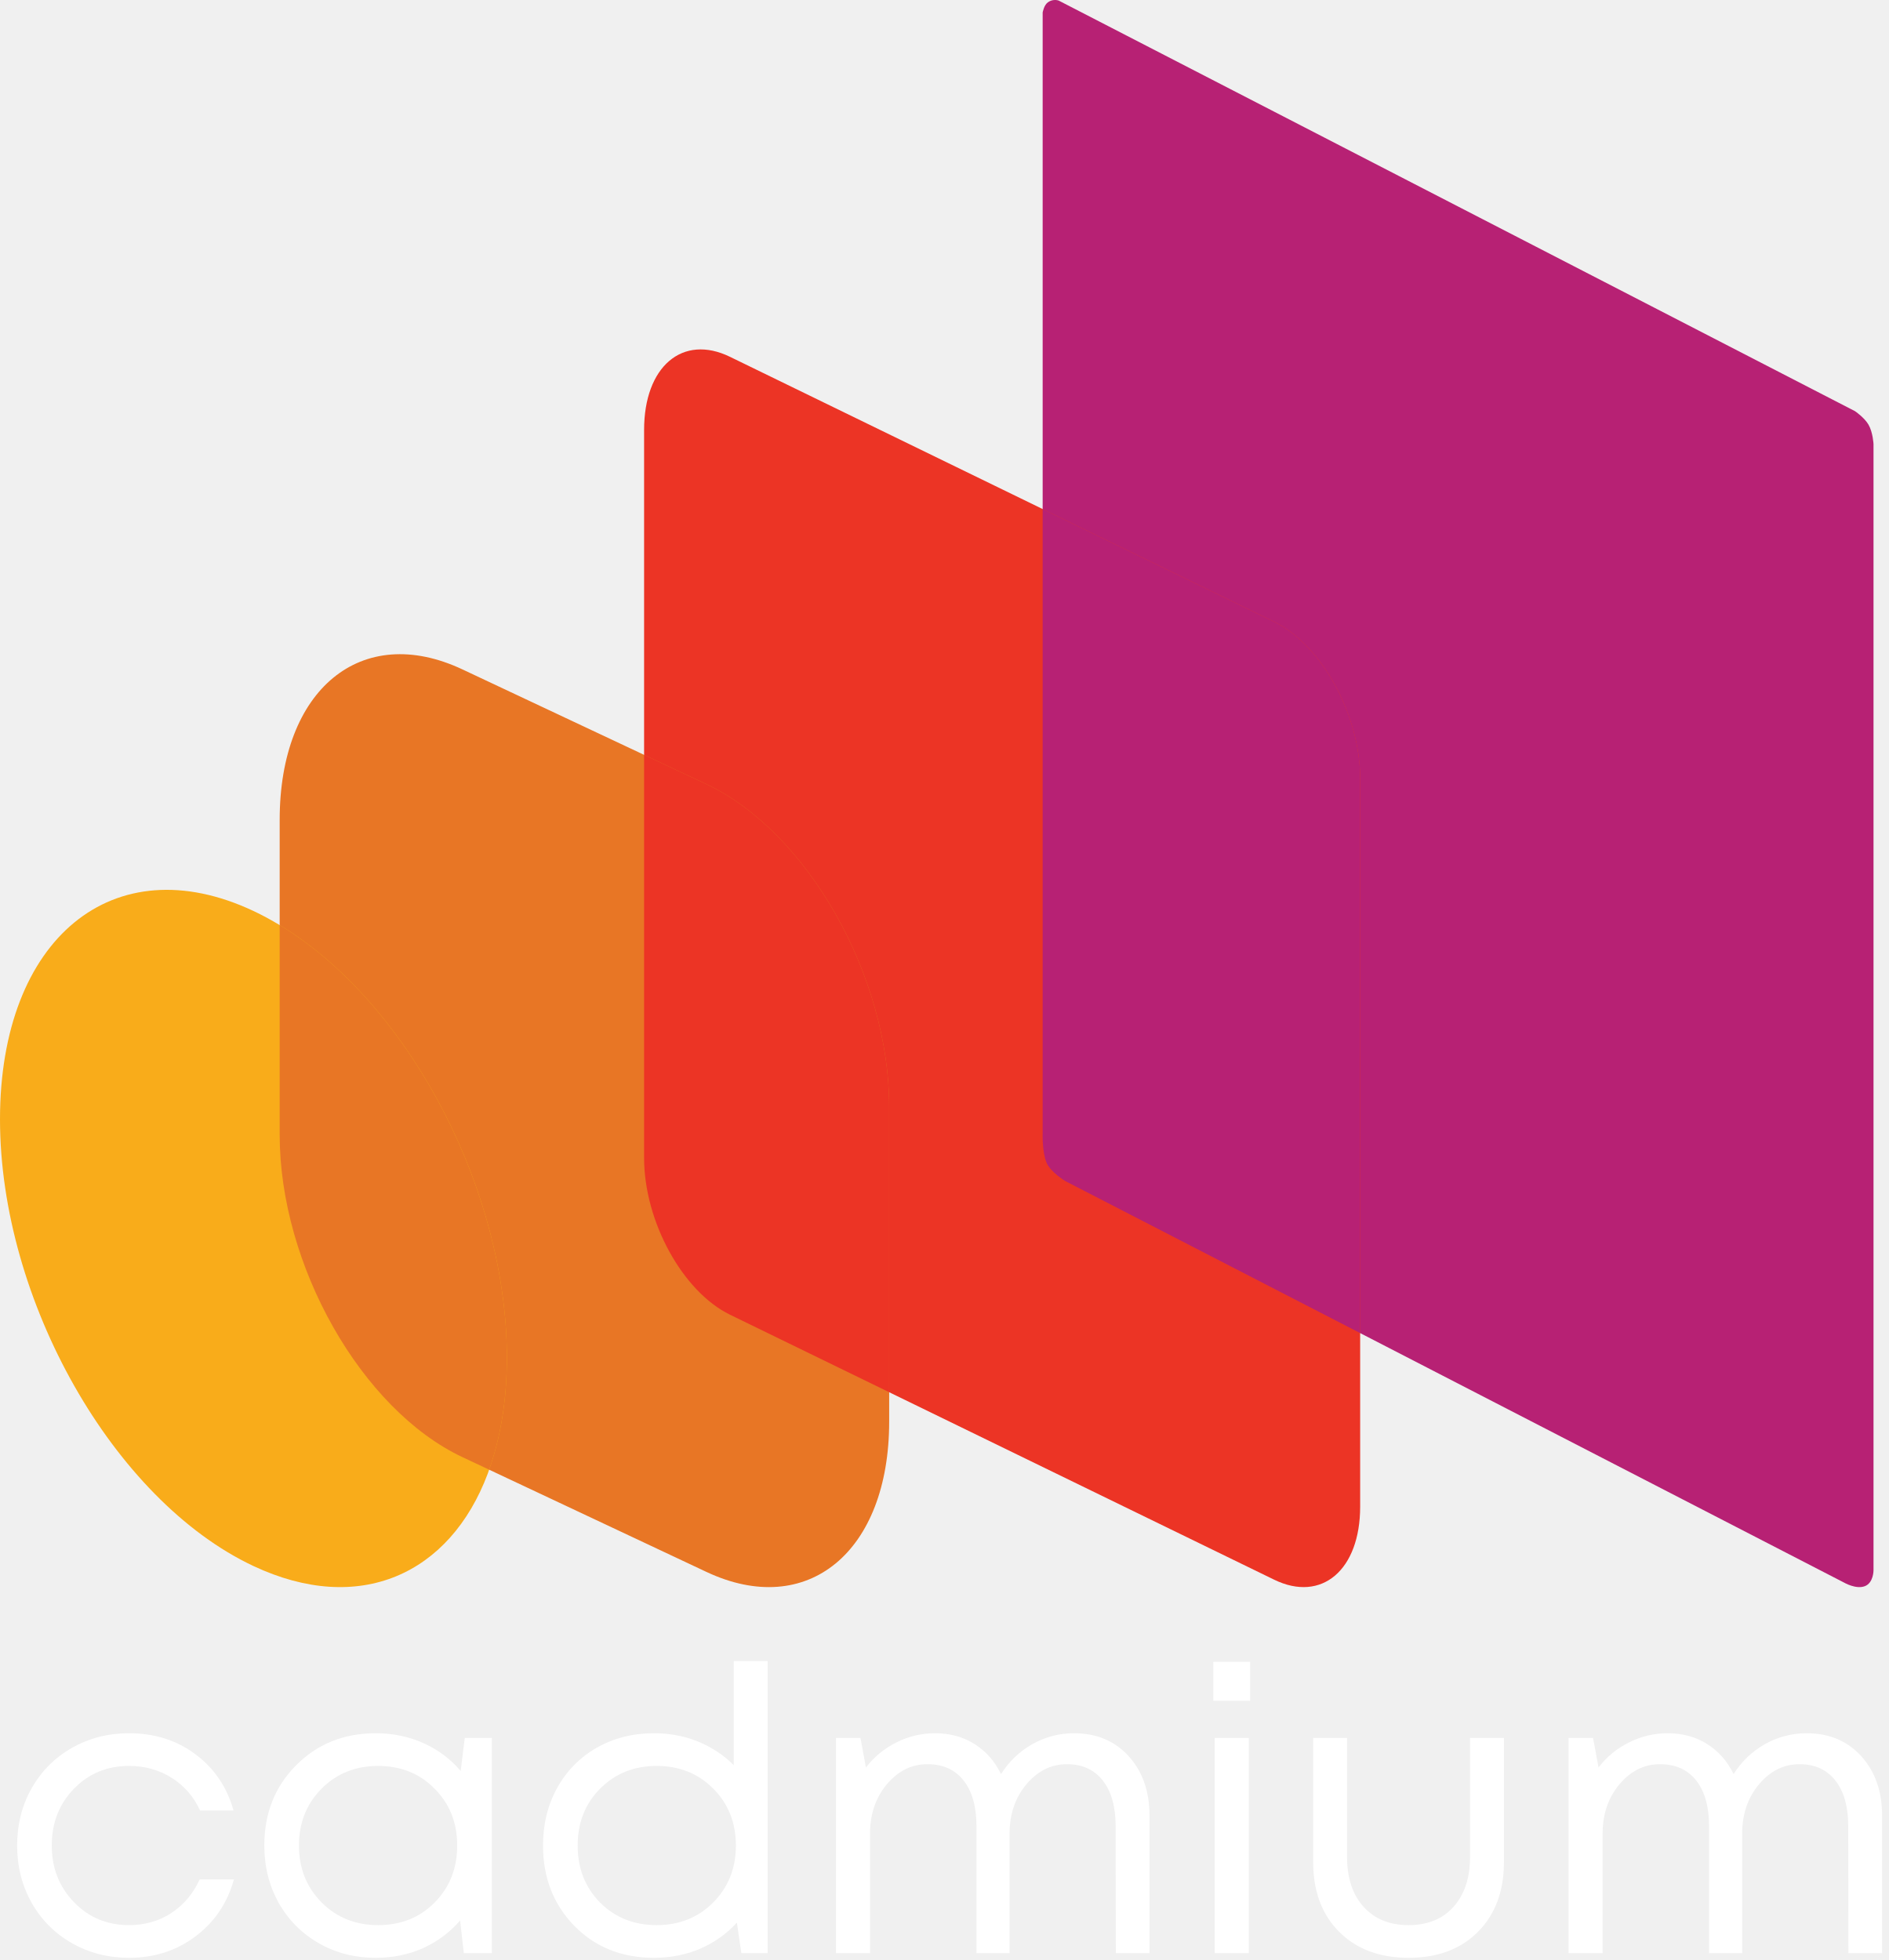
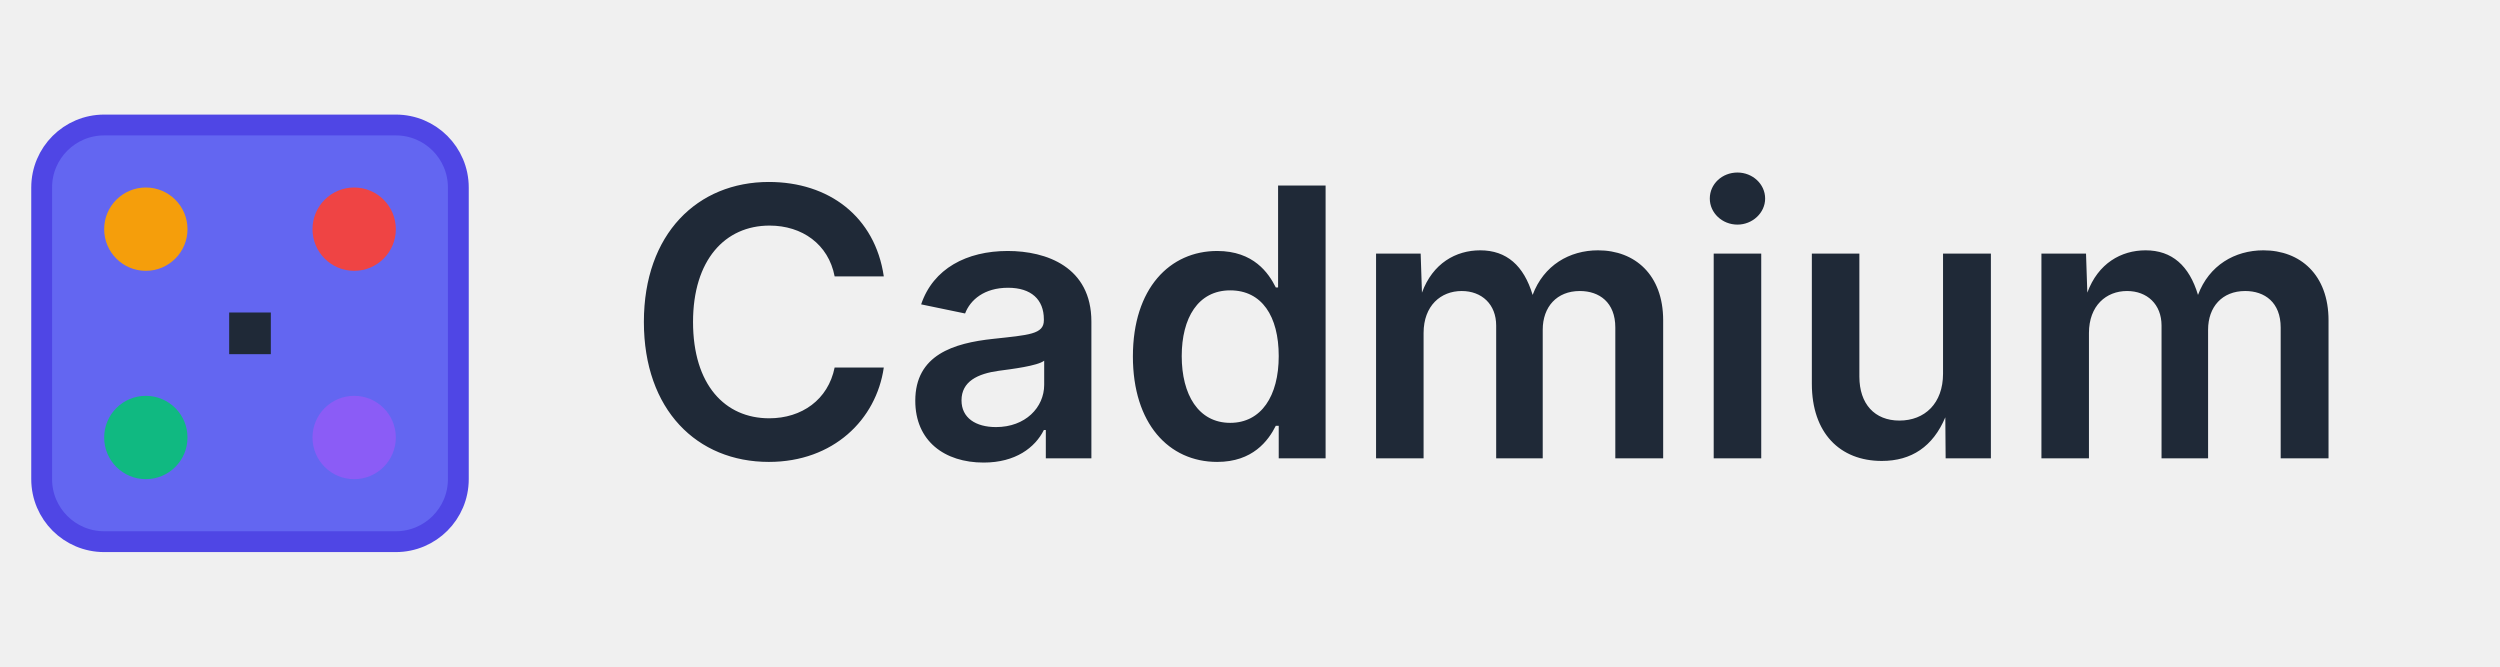
- <svg xmlns="http://www.w3.org/2000/svg" width="289" height="300" viewBox="0 0 289 300" fill="none">
-   <path d="M285.941 64.993C285.302 63.899 283.879 62.935 283.879 62.935L162.011 0.086C162.011 0.086 161.175 -0.229 160.371 0.347C159.746 0.789 159.562 1.918 159.562 1.918V77.917V173.395C159.562 173.395 159.451 176.282 160.159 177.965C160.754 179.383 162.981 180.753 162.981 180.753L208.15 204.045L282.195 242.229C282.195 242.229 284.023 243.301 285.376 242.784C286.724 242.275 286.71 240.351 286.71 240.351V67.979C286.711 67.979 286.625 66.179 285.941 64.993Z" fill="#B72174" />
-   <path d="M194.998 95.174L159.562 77.917L111.718 54.617C104.457 51.08 98.568 56.092 98.568 65.81V115.538V177.232C98.568 186.949 104.457 197.689 111.718 201.232L136.074 213.095L194.998 241.793C202.267 245.325 208.151 240.312 208.151 230.595L208.15 204.045L208.151 119.17C208.151 109.453 202.267 98.713 194.998 95.174Z" fill="#EC3425" />
-   <path d="M108.094 120.019L98.568 115.538L70.781 102.465C55.328 95.193 42.8 105.486 42.8 125.472V141.596V173.699C42.8 193.673 55.328 215.767 70.781 223.036L108.093 240.592C123.544 247.867 136.074 237.563 136.074 217.581L136.074 213.095L136.074 169.359C136.074 149.376 123.544 127.293 108.094 120.019Z" fill="#E87625" />
-   <path d="M108.094 120.019L98.568 115.538V177.232C98.568 186.949 104.457 197.689 111.718 201.232L136.074 213.095L136.074 169.359C136.074 149.376 123.544 127.293 108.094 120.019Z" fill="#EC3425" />
-   <path d="M44.527 142.684C43.956 142.306 43.379 141.946 42.8 141.596C41.478 140.797 40.139 140.069 38.779 139.431C17.361 129.354 0 143.63 0 171.32C0 199 17.361 229.616 38.779 239.696C54.968 247.306 68.846 241.012 74.652 225.532C74.723 225.342 74.784 225.143 74.852 224.95C76.593 220.06 77.569 214.309 77.569 207.81C77.569 182.645 63.223 155.063 44.527 142.684Z" fill="#F9AC1A" />
-   <path d="M44.527 142.684C43.956 142.306 43.379 141.946 42.8 141.596V173.699C42.8 193.673 55.328 215.767 70.781 223.036L74.852 224.95C76.593 220.06 77.569 214.309 77.569 207.81C77.569 182.645 63.223 155.063 44.527 142.684Z" fill="#E87625" />
-   <path d="M194.998 95.174L159.562 77.917V173.395C159.562 173.395 159.451 176.282 160.159 177.965C160.754 179.383 162.981 180.753 162.981 180.753L208.15 204.045L208.151 119.17C208.151 109.453 202.267 98.713 194.998 95.174Z" fill="#B72174" />
-   <path d="M19.748 299.665C16.551 299.665 13.642 298.921 11.021 297.431C8.399 295.942 6.344 293.887 4.855 291.266C3.366 288.625 2.621 285.696 2.621 282.479C2.621 279.243 3.366 276.314 4.855 273.693C6.344 271.072 8.399 269.016 11.021 267.527C13.642 266.038 16.551 265.293 19.748 265.293C23.659 265.293 27.045 266.366 29.904 268.51C32.783 270.655 34.73 273.524 35.742 277.118H30.619C29.646 274.993 28.197 273.325 26.27 272.114C24.344 270.903 22.17 270.297 19.748 270.297C16.372 270.297 13.552 271.469 11.289 273.812C9.045 276.135 7.923 279.024 7.923 282.479C7.923 285.915 9.055 288.804 11.318 291.147C13.582 293.49 16.392 294.661 19.748 294.661C22.17 294.661 24.325 294.046 26.211 292.815C28.097 291.584 29.547 289.866 30.56 287.662H35.802C34.789 291.296 32.823 294.205 29.904 296.389C27.005 298.573 23.62 299.665 19.748 299.665Z" fill="white" />
-   <path d="M71.127 266.008H75.267V298.951H70.978L70.412 293.947C68.863 295.754 66.977 297.163 64.753 298.176C62.549 299.169 60.126 299.665 57.485 299.665C54.288 299.665 51.389 298.921 48.788 297.431C46.187 295.942 44.142 293.887 42.652 291.266C41.183 288.625 40.448 285.696 40.448 282.479C40.448 277.555 42.067 273.464 45.303 270.208C48.56 266.931 52.62 265.293 57.485 265.293C60.126 265.293 62.569 265.8 64.812 266.812C67.056 267.825 68.953 269.245 70.501 271.072L71.127 266.008ZM49.205 291.177C51.508 293.5 54.398 294.661 57.873 294.661C61.347 294.661 64.227 293.51 66.51 291.206C68.814 288.883 69.965 285.974 69.965 282.479C69.965 278.985 68.814 276.085 66.51 273.782C64.227 271.459 61.347 270.297 57.873 270.297C54.398 270.297 51.508 271.459 49.205 273.782C46.902 276.105 45.75 279.004 45.75 282.479C45.75 285.954 46.902 288.853 49.205 291.177Z" fill="white" />
-   <path d="M112.29 254.243H117.473V298.951H113.452L112.767 294.274C111.218 295.982 109.351 297.312 107.167 298.265C104.983 299.199 102.62 299.665 100.078 299.665C95.154 299.665 91.093 298.037 87.896 294.781C84.699 291.504 83.101 287.404 83.101 282.479C83.101 279.223 83.815 276.294 85.245 273.693C86.695 271.072 88.71 269.016 91.291 267.527C93.893 266.038 96.822 265.293 100.078 265.293C102.501 265.293 104.754 265.72 106.839 266.574C108.924 267.428 110.741 268.629 112.29 270.178V254.243ZM91.828 291.206C94.131 293.51 97.02 294.661 100.495 294.661C103.97 294.661 106.859 293.5 109.163 291.177C111.466 288.834 112.618 285.934 112.618 282.479C112.618 279.004 111.466 276.105 109.163 273.782C106.859 271.459 103.97 270.297 100.495 270.297C97.02 270.297 94.131 271.459 91.828 273.782C89.544 276.085 88.402 278.985 88.402 282.479C88.402 285.974 89.544 288.883 91.828 291.206Z" fill="white" />
-   <path d="M164.354 265.293C167.81 265.293 170.599 266.465 172.724 268.808C174.849 271.151 175.911 274.179 175.911 277.892V298.951H170.758L170.729 279.501C170.729 276.522 170.073 274.199 168.763 272.531C167.452 270.863 165.625 270.029 163.282 270.029C160.86 270.029 158.785 271.062 157.057 273.127C155.349 275.172 154.496 277.694 154.496 280.692V298.951H149.432V279.501C149.432 276.522 148.777 274.199 147.466 272.531C146.156 270.863 144.309 270.029 141.926 270.029C139.504 270.029 137.429 271.062 135.701 273.127C133.993 275.172 133.14 277.694 133.14 280.692V298.951H127.927V266.008H131.68L132.514 270.535C133.785 268.887 135.344 267.607 137.19 266.693C139.057 265.76 141.023 265.293 143.088 265.293C145.391 265.293 147.417 265.849 149.164 266.961C150.911 268.073 152.252 269.602 153.185 271.548C154.416 269.602 156.015 268.073 157.98 266.961C159.966 265.849 162.091 265.293 164.354 265.293Z" fill="white" />
-   <path d="M185.681 260.319V254.362H191.31V260.319H185.681ZM185.889 298.951V266.008H191.102V298.951H185.889Z" fill="white" />
-   <path d="M215.555 299.665C211.127 299.665 207.583 298.335 204.922 295.674C202.281 293.013 200.96 289.469 200.96 285.041V266.008H206.143V284.207C206.143 287.444 206.987 289.995 208.675 291.862C210.363 293.728 212.656 294.661 215.555 294.661C218.474 294.661 220.768 293.728 222.436 291.862C224.123 289.975 224.967 287.424 224.967 284.207V266.008H230.15V285.041C230.15 289.469 228.829 293.013 226.188 295.674C223.548 298.335 220.003 299.665 215.555 299.665Z" fill="white" />
-   <path d="M276.466 265.293C279.921 265.293 282.711 266.465 284.835 268.808C286.96 271.151 288.022 274.179 288.022 277.892V298.951H282.87L282.84 279.501C282.84 276.522 282.185 274.199 280.874 272.531C279.563 270.863 277.737 270.029 275.394 270.029C272.971 270.029 270.896 271.062 269.168 273.127C267.461 275.172 266.607 277.694 266.607 280.692V298.951H261.543V279.501C261.543 276.522 260.888 274.199 259.578 272.531C258.267 270.863 256.42 270.029 254.038 270.029C251.615 270.029 249.54 271.062 247.812 273.127C246.105 275.172 245.251 277.694 245.251 280.692V298.951H240.039V266.008H243.792L244.625 270.535C245.896 268.887 247.455 267.607 249.302 266.693C251.168 265.76 253.134 265.293 255.199 265.293C257.503 265.293 259.528 265.849 261.275 266.961C263.023 268.073 264.363 269.602 265.296 271.548C266.528 269.602 268.126 268.073 270.092 266.961C272.077 265.849 274.202 265.293 276.466 265.293Z" fill="white" />
+ <svg xmlns="http://www.w3.org/2000/svg" width="120" height="32" viewBox="0 0 120 32" fill="none">
+   <rect x="2" y="6" width="20" height="20" rx="3" fill="#6366F1" stroke="#4F46E5" stroke-width="1" />
+   <circle cx="7" cy="11" r="2" fill="#F59E0B" />
+   <circle cx="17" cy="11" r="2" fill="#EF4444" />
+   <circle cx="7" cy="21" r="2" fill="#10B981" />
+   <circle cx="17" cy="21" r="2" fill="#8B5CF6" />
+   <rect x="11" y="15" width="2" height="2" fill="#1F2937" />
+   <text x="30" y="22" font-family="Inter, system-ui, sans-serif" font-size="18" font-weight="600" fill="#1F2937">
+     Cadmium
+   </text>
</svg>
